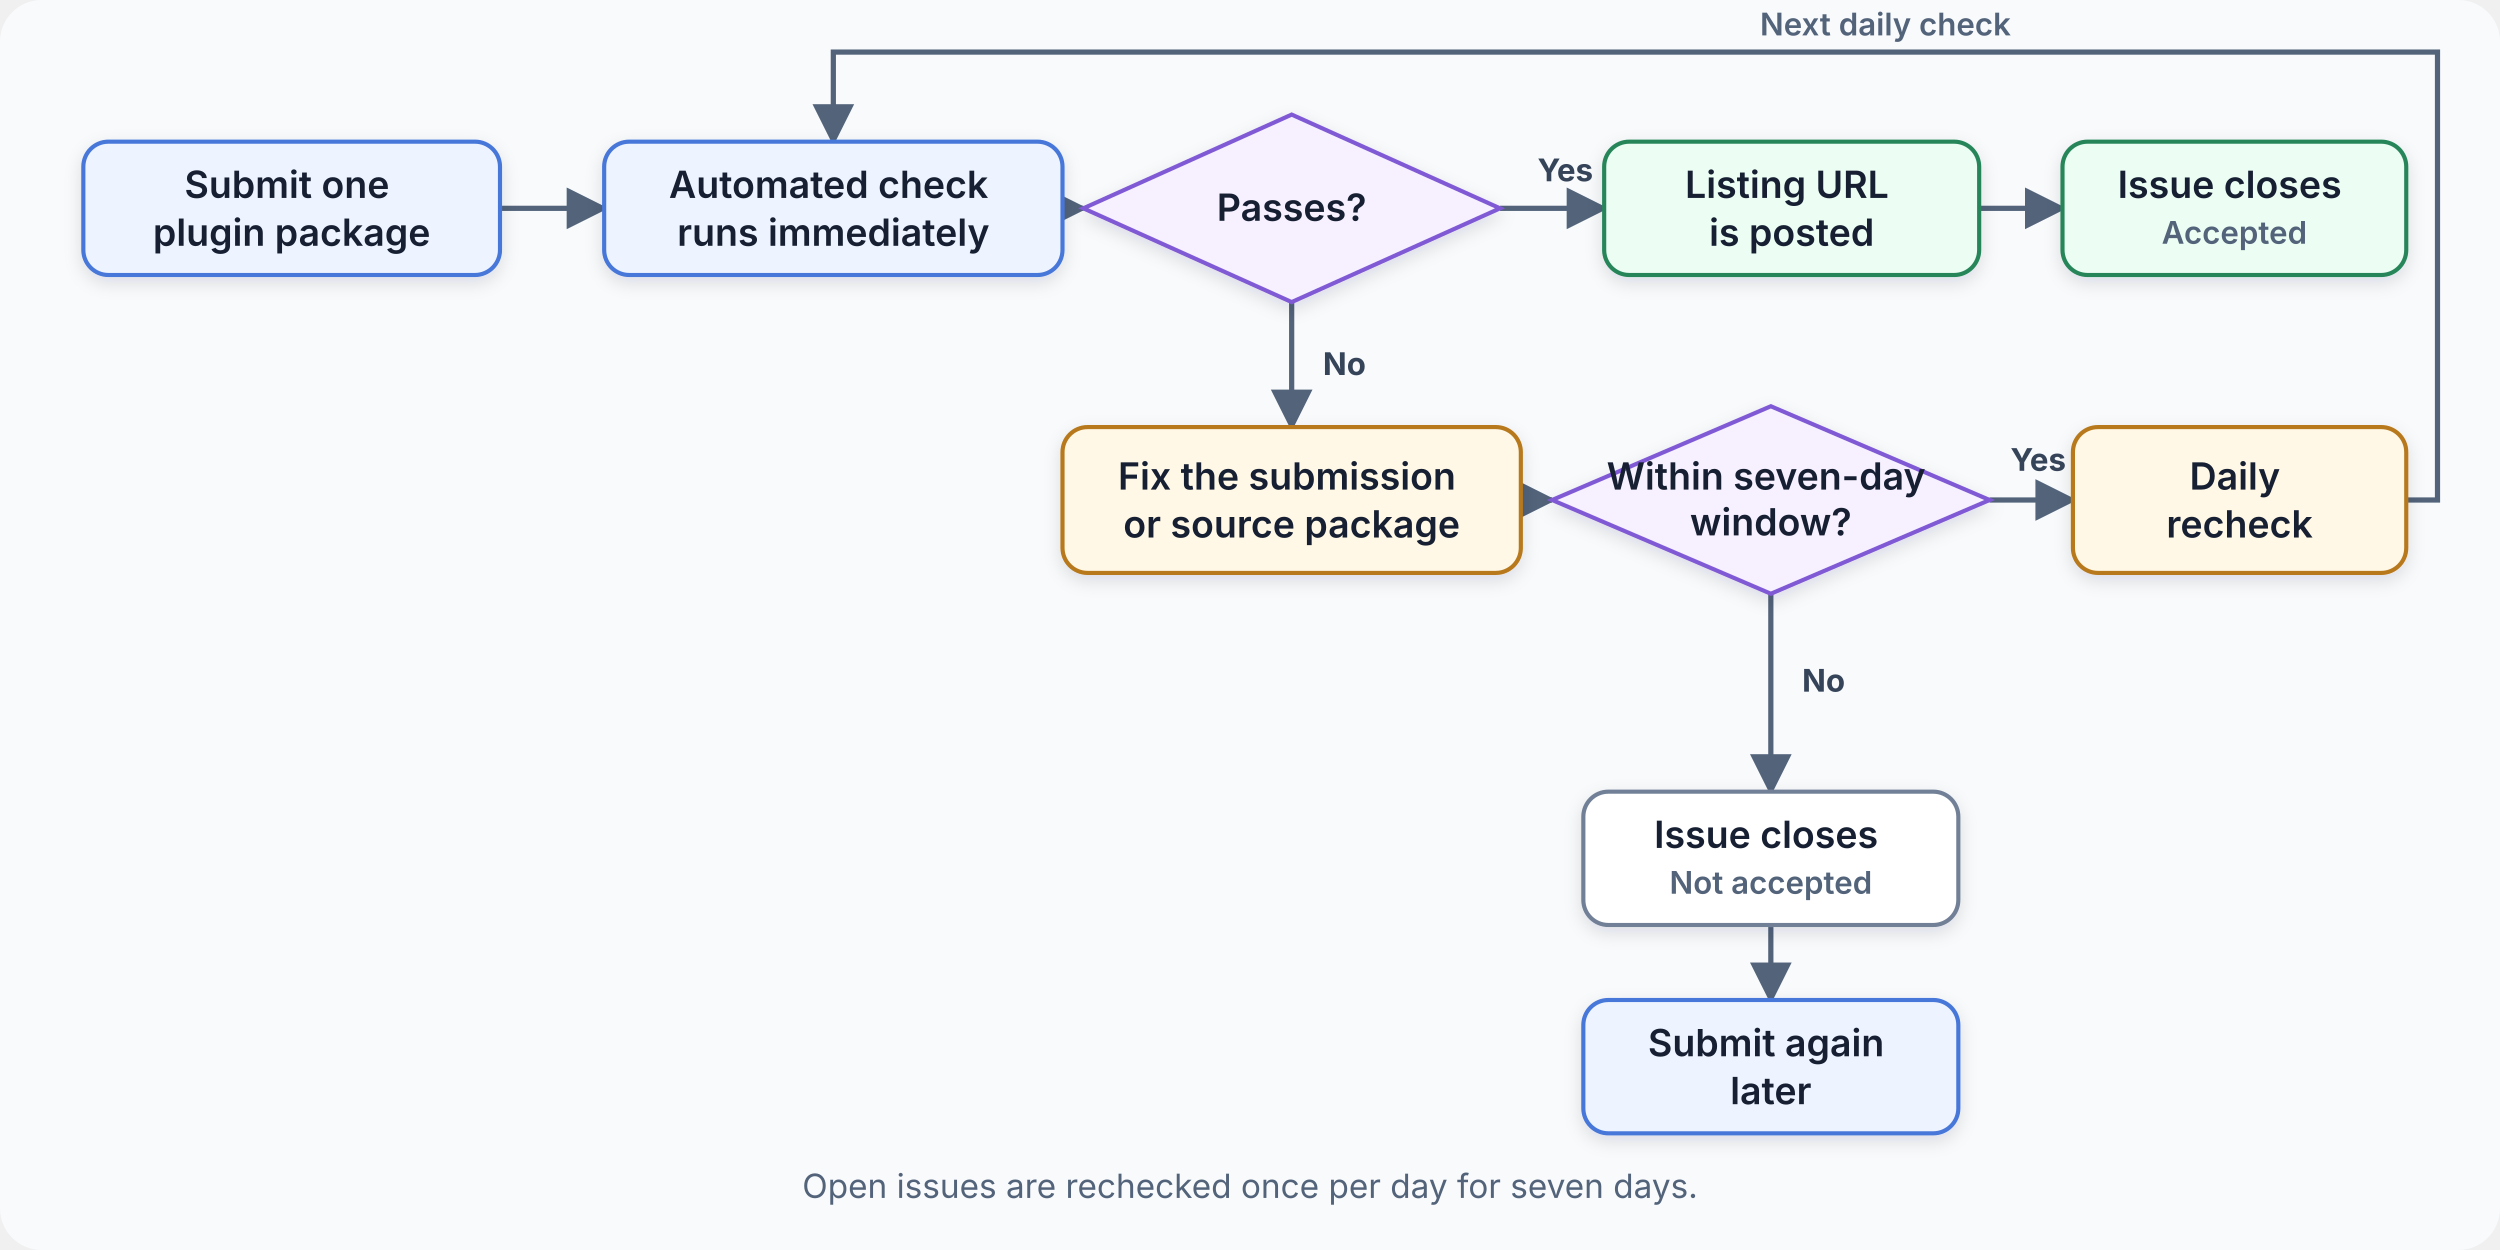
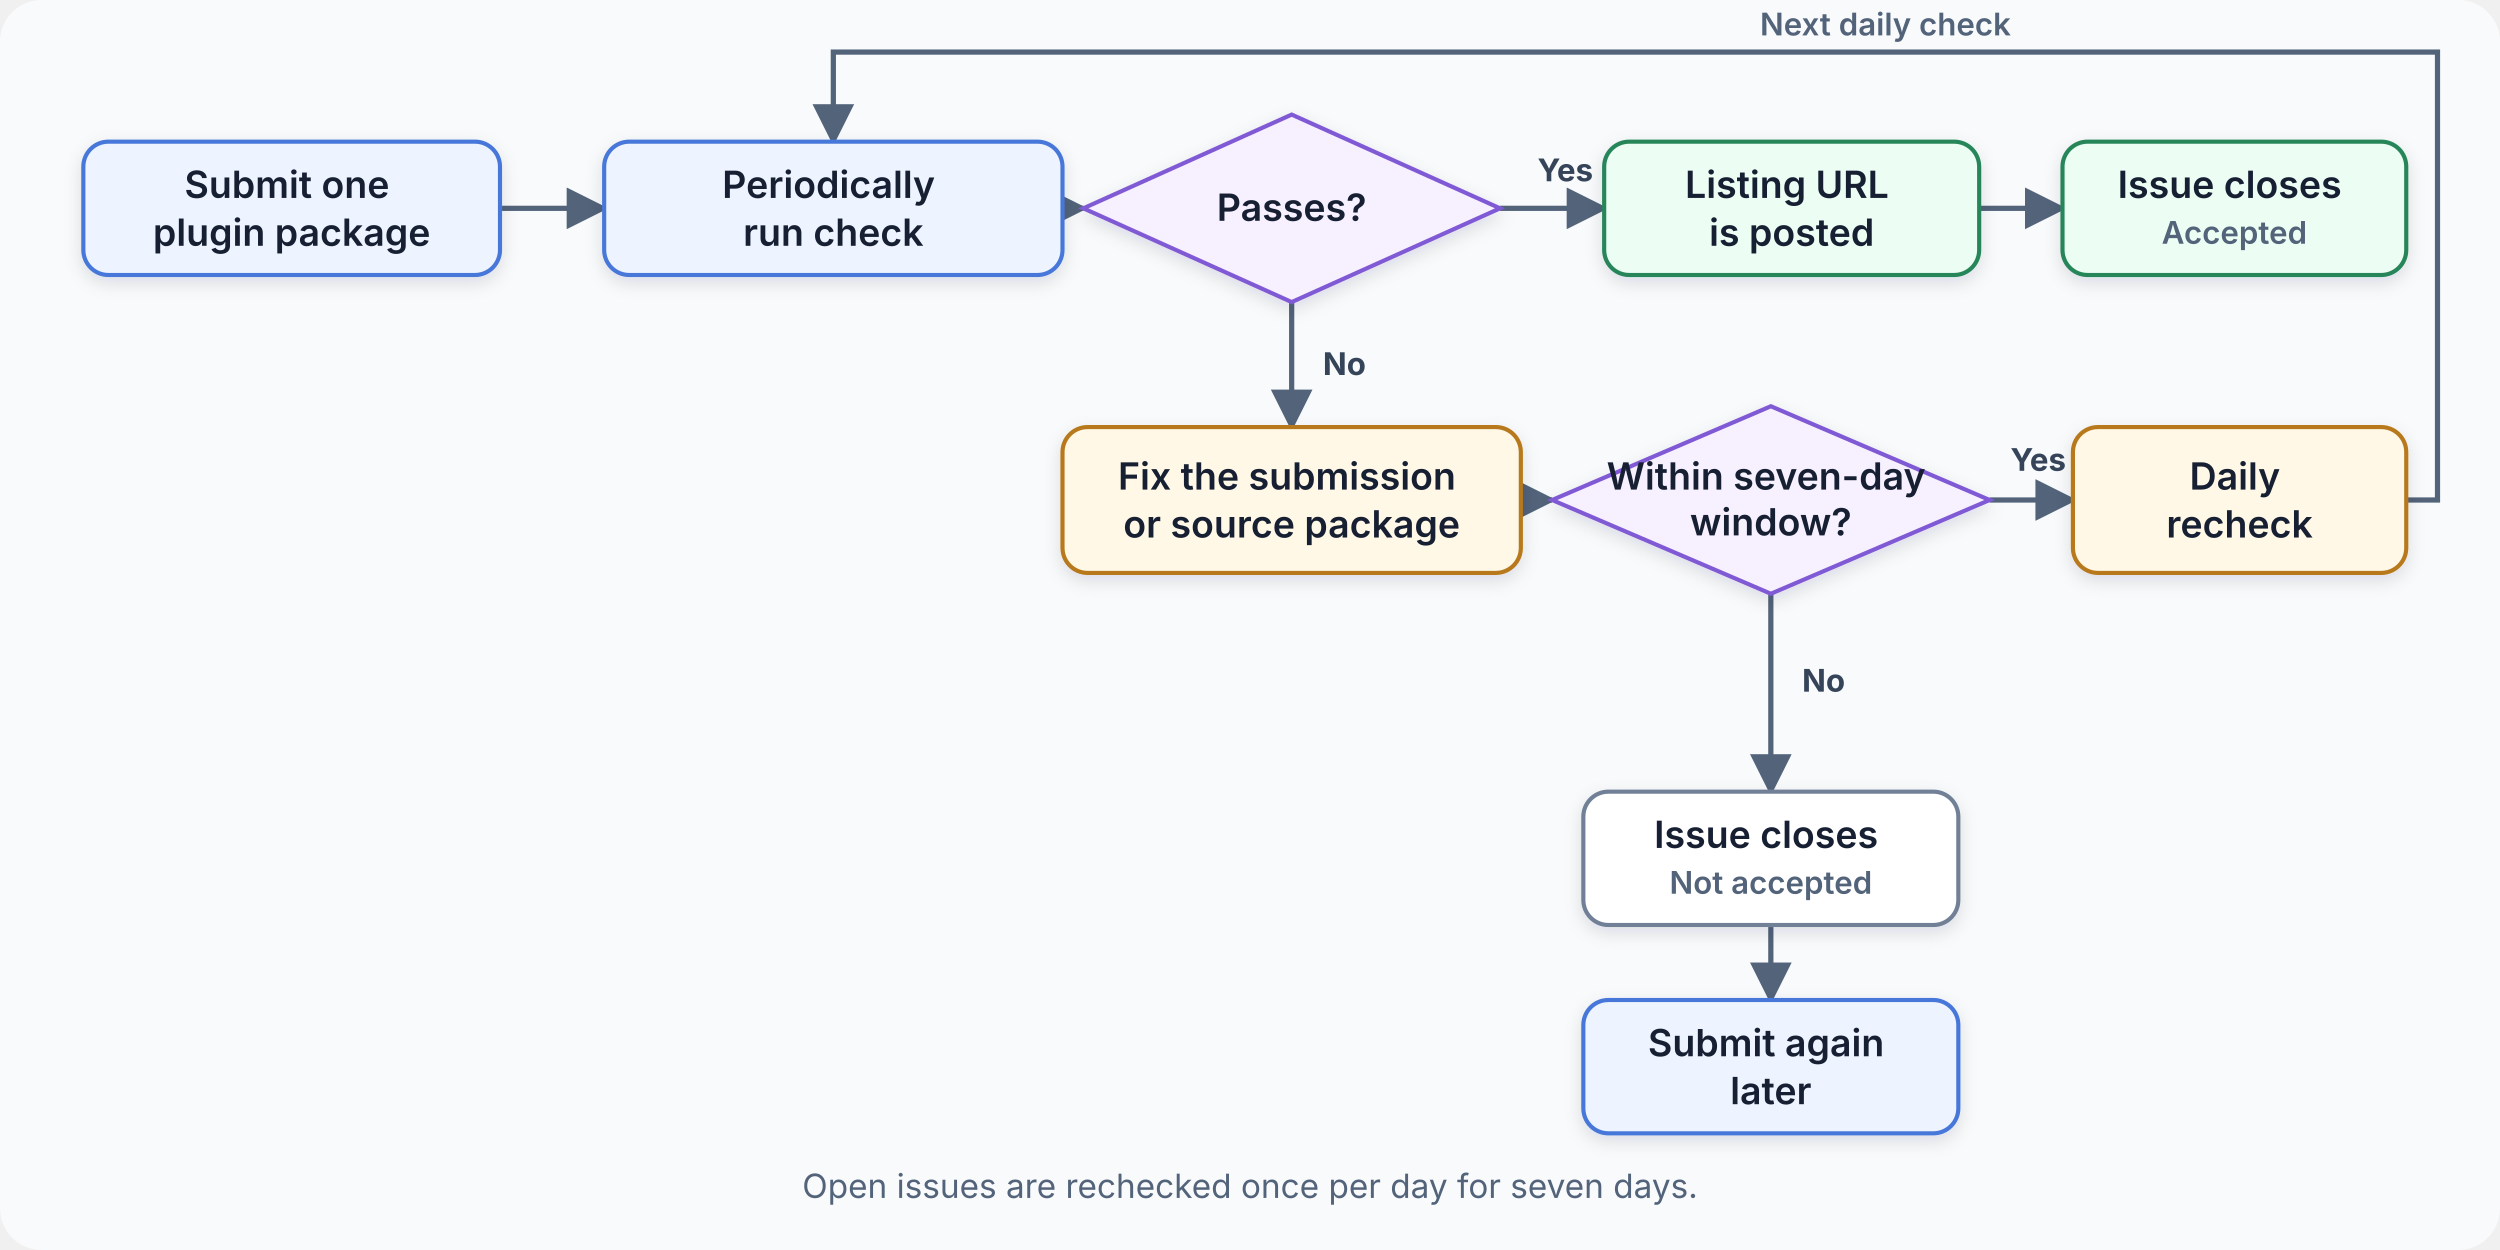
<svg xmlns="http://www.w3.org/2000/svg" width="1200" height="600" viewBox="0 0 1200 600" role="img" aria-labelledby="title desc">
  <defs>
    <marker id="arrow" viewBox="0 0 10 10" refX="9" refY="5" markerWidth="8" markerHeight="8" orient="auto-start-reverse">
      <path d="M 0 0 L 10 5 L 0 10 z" fill="#52637a" />
    </marker>
    <filter id="shadow" x="-10%" y="-15%" width="120%" height="135%">
      <feDropShadow dx="0" dy="3" stdDeviation="4" flood-color="#182235" flood-opacity="0.12" />
    </filter>
    <style>
      .background { fill: #f8fafc; }
      .box { fill: #ffffff; stroke: #718096; stroke-width: 2; filter: url(#shadow); }
      .action { fill: #eef4ff; stroke: #4777d9; }
      .success { fill: #ecfdf3; stroke: #28865a; }
      .retry { fill: #fff8e6; stroke: #b7791f; }
      .decision { fill: #f6f0ff; stroke: #805ad5; stroke-width: 2; filter: url(#shadow); }
      .line { fill: none; stroke: #52637a; stroke-width: 2.5; marker-end: url(#arrow); }
      .label { fill: #172033; font-family: -apple-system, BlinkMacSystemFont, "Segoe UI", sans-serif; font-size: 18px; font-weight: 600; text-anchor: middle; }
      .small { fill: #52637a; font-family: -apple-system, BlinkMacSystemFont, "Segoe UI", sans-serif; font-size: 15px; font-weight: 600; text-anchor: middle; }
      .branch { fill: #36445a; font-family: -apple-system, BlinkMacSystemFont, "Segoe UI", sans-serif; font-size: 15px; font-weight: 700; }
      .note { fill: #52637a; font-family: -apple-system, BlinkMacSystemFont, "Segoe UI", sans-serif; font-size: 16px; text-anchor: middle; }
    </style>
  </defs>
  <rect class="background" width="1200" height="600" rx="20" />
  <path class="line" d="M240 100 H290" />
  <path class="line" d="M510 100 H520" />
  <path class="line" d="M720 100 H770" />
  <path class="line" d="M950 100 H990" />
  <path class="line" d="M620 145 V205" />
  <path class="line" d="M730 240 H745" />
  <path class="line" d="M955 240 H995" />
  <path class="line" d="M850 285 V380" />
  <path class="line" d="M850 444 V480" />
  <path class="line" d="M1155 240 H1170 V25 H400 V68" />
  <text class="branch" x="738" y="87">Yes</text>
  <text class="branch" x="635" y="180">No</text>
  <text class="branch" x="965" y="226">Yes</text>
  <text class="branch" x="865" y="332">No</text>
  <text class="small" x="905" y="17">Next daily check</text>
  <rect class="box action" x="40" y="68" width="200" height="64" rx="12" />
  <text class="label" x="140" y="95">
    <tspan x="140" dy="0">Submit one</tspan>
    <tspan x="140" dy="23">plugin package</tspan>
  </text>
  <rect class="box action" x="290" y="68" width="220" height="64" rx="12" />
  <text class="label" x="400" y="95">
-     <tspan x="400" dy="0">Automated check</tspan>
-     <tspan x="400" dy="23">runs immediately</tspan>
+     <tspan x="400" dy="0">Periodically</tspan>
+     <tspan x="400" dy="23">run check</tspan>
  </text>
  <polygon class="decision" points="620,55 720,100 620,145 520,100" />
  <text class="label" x="620" y="106">Passes?</text>
  <rect class="box success" x="770" y="68" width="180" height="64" rx="12" />
  <text class="label" x="860" y="95">
    <tspan x="860" dy="0">Listing URL</tspan>
    <tspan x="860" dy="23">is posted</tspan>
  </text>
  <rect class="box success" x="990" y="68" width="165" height="64" rx="12" />
  <text class="label" x="1072.5" y="95">
    <tspan x="1072.5" dy="0">Issue closes</tspan>
    <tspan class="small" x="1072.5" dy="22">Accepted</tspan>
  </text>
  <rect class="box retry" x="510" y="205" width="220" height="70" rx="12" />
  <text class="label" x="620" y="235">
    <tspan x="620" dy="0">Fix the submission</tspan>
    <tspan x="620" dy="23">or source package</tspan>
  </text>
  <polygon class="decision" points="850,195 955,240 850,285 745,240" />
  <text class="label" x="850" y="235">
    <tspan x="850" dy="0">Within seven-day</tspan>
    <tspan x="850" dy="22">window?</tspan>
  </text>
  <rect class="box retry" x="995" y="205" width="160" height="70" rx="12" />
  <text class="label" x="1075" y="235">
    <tspan x="1075" dy="0">Daily</tspan>
    <tspan x="1075" dy="23">recheck</tspan>
  </text>
  <rect class="box" x="760" y="380" width="180" height="64" rx="12" />
  <text class="label" x="850" y="407">
    <tspan x="850" dy="0">Issue closes</tspan>
    <tspan class="small" x="850" dy="22">Not accepted</tspan>
  </text>
  <rect class="box action" x="760" y="480" width="180" height="64" rx="12" />
  <text class="label" x="850" y="507">
    <tspan x="850" dy="0">Submit again</tspan>
    <tspan x="850" dy="23">later</tspan>
  </text>
  <text class="note" x="600" y="575">Open issues are rechecked once per day for seven days.</text>
</svg>
